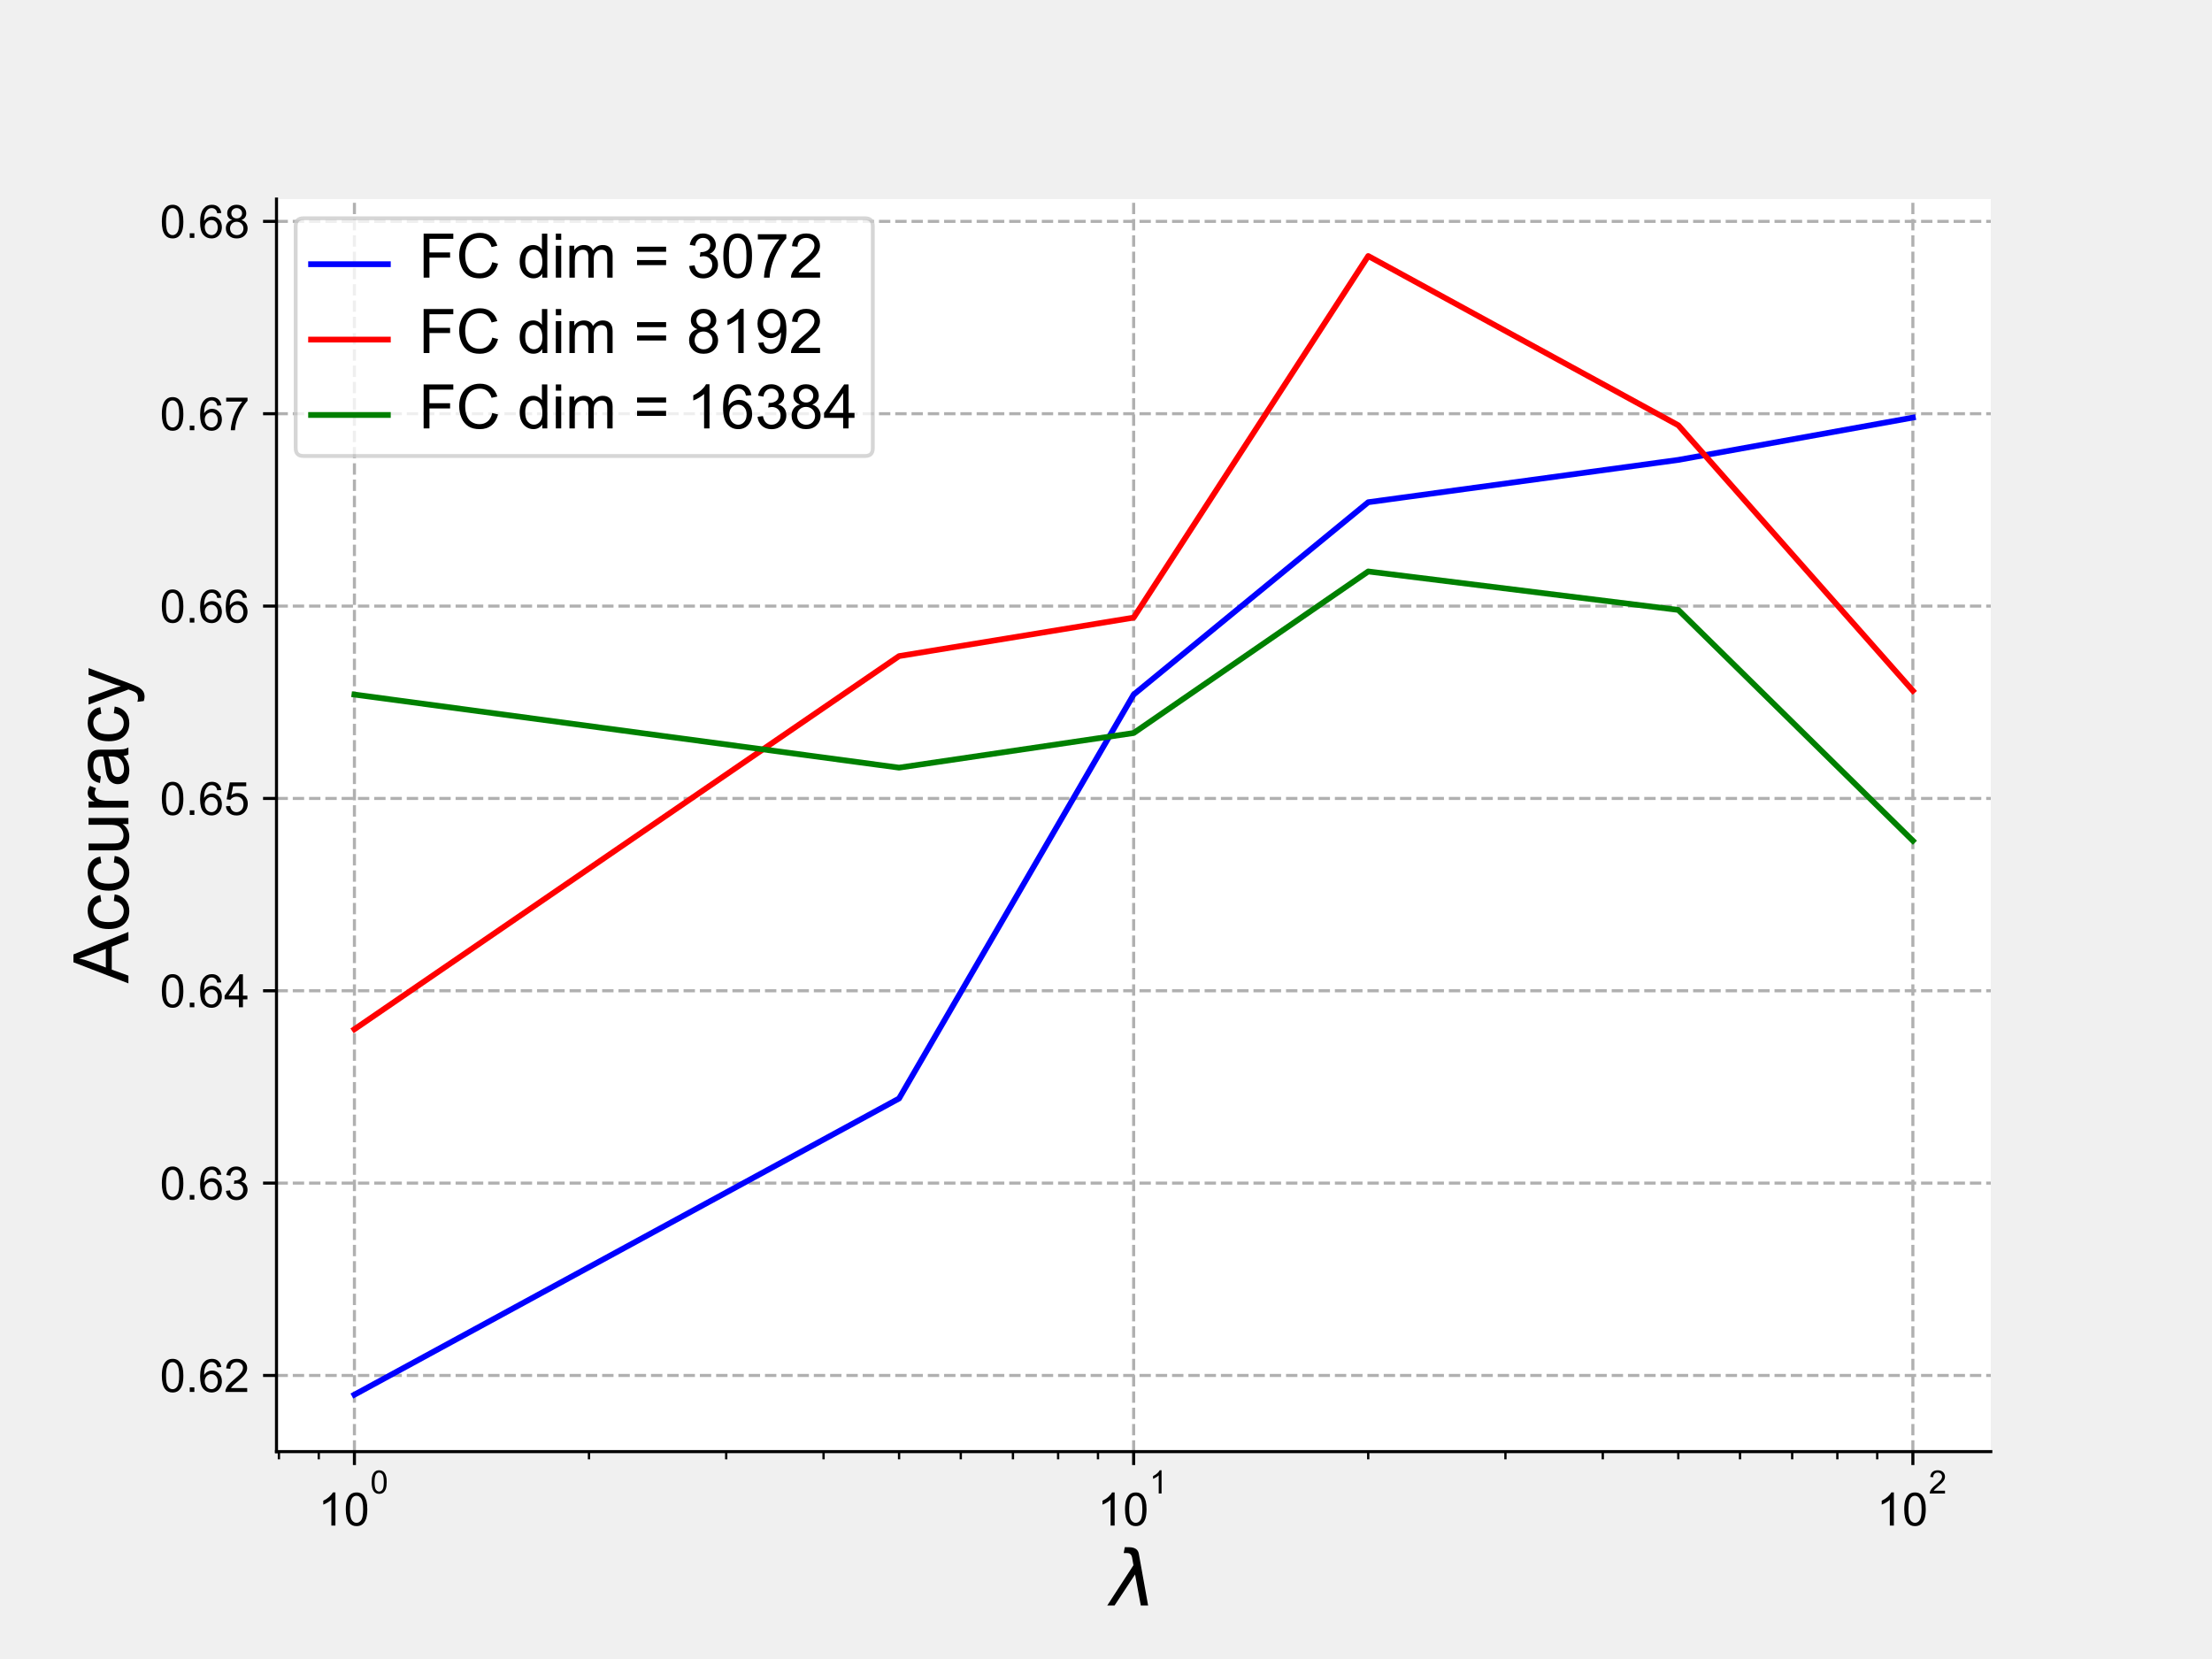
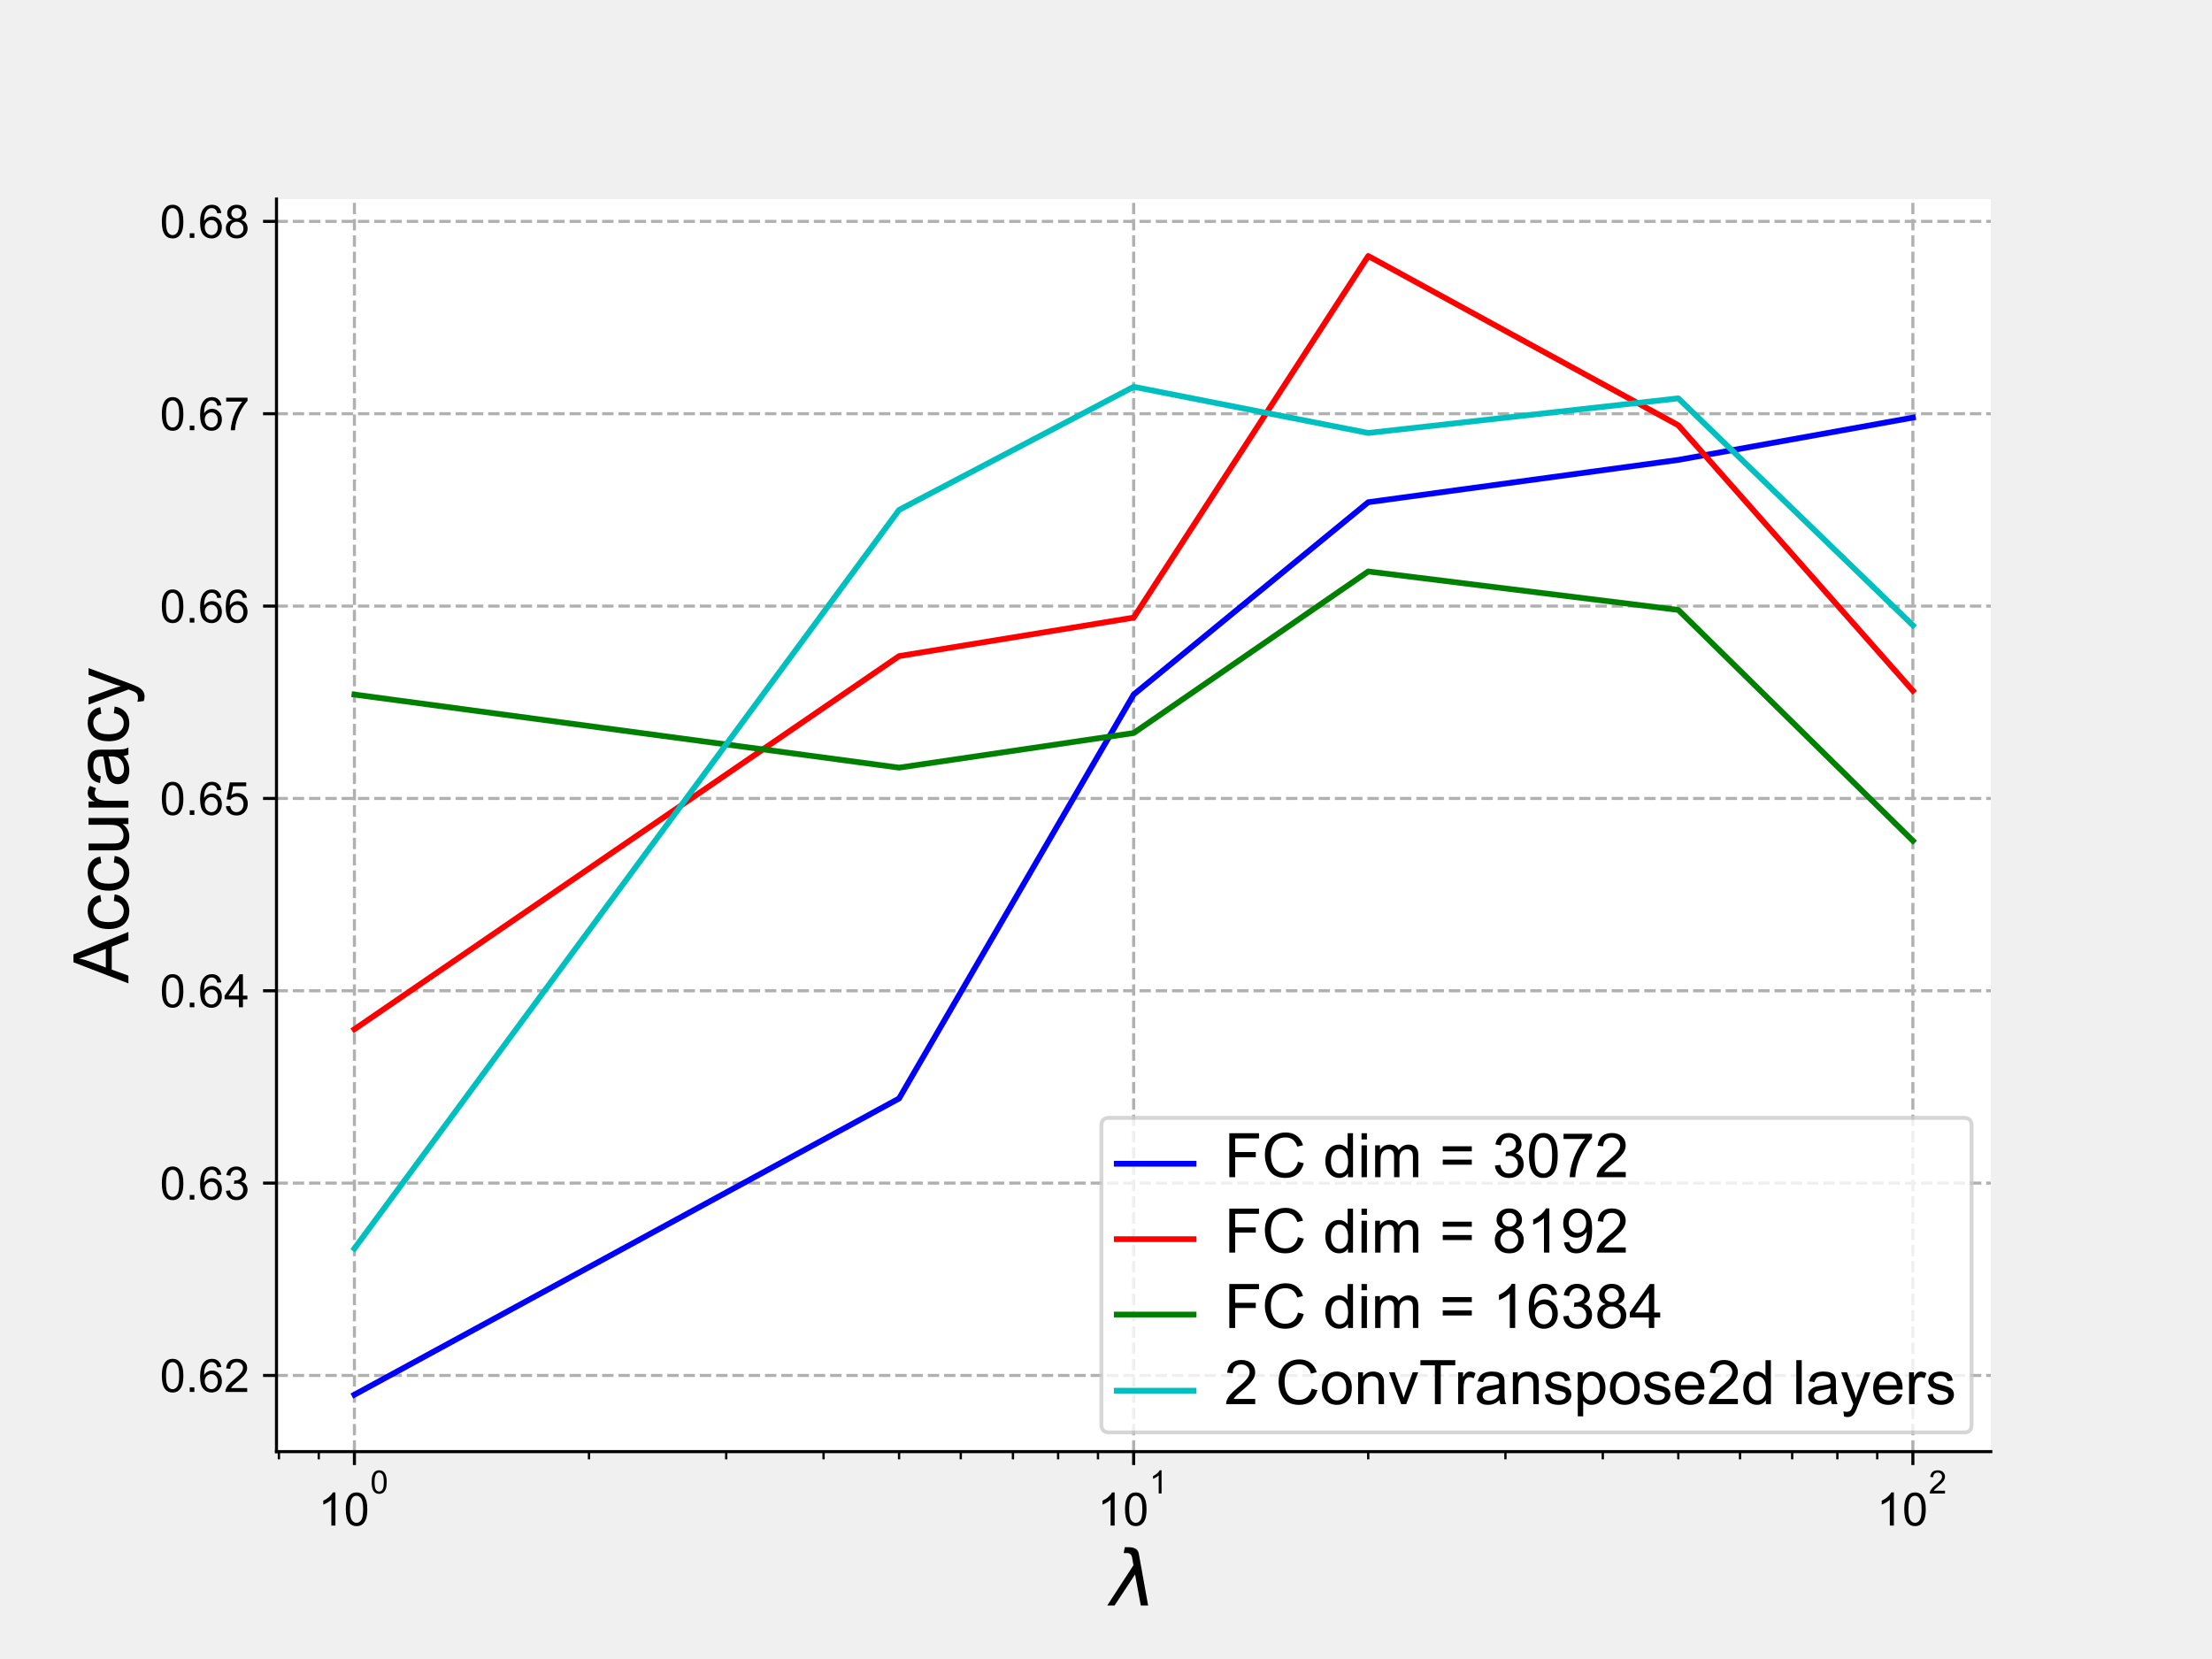
<svg xmlns="http://www.w3.org/2000/svg" xmlns:xlink="http://www.w3.org/1999/xlink" width="576pt" height="432pt" viewBox="0 0 576 432" version="1.1">
  <defs>
    <style type="text/css">*{stroke-linejoin: round; stroke-linecap: butt}</style>
  </defs>
  <g id="figure_1">
    <g id="patch_1">
      <path d="M 0 432  L 576 432  L 576 0  L 0 0  L 0 432  z " style="fill: none" />
    </g>
    <g id="axes_1">
      <g id="patch_2">
        <path d="M 72 378  L 518.4 378  L 518.4 51.84  L 72 51.84  z " style="fill: #ffffff" />
      </g>
      <g id="matplotlib.axis_1">
        <g id="xtick_1">
          <g id="line2d_1">
-             <path d="M 92.291 378  L 92.291 51.84  " clip-path="url(#p9670c157f2)" style="fill: none; stroke-dasharray: 2.96,1.28; stroke-dashoffset: 0; stroke: #b0b0b0; stroke-width: 0.8" />
+             <path d="M 92.291 378  L 92.291 51.84  " clip-path="url(#pf564776975)" style="fill: none; stroke-dasharray: 2.96,1.28; stroke-dashoffset: 0; stroke: #b0b0b0; stroke-width: 0.8" />
          </g>
          <g id="line2d_2">
            <defs>
-               <path id="mae3c8a1437" d="M 0 0  L 0 3.5  " style="stroke: #000000; stroke-width: 0.8" />
-             </defs>
-             <g>
-               <use xlink:href="#mae3c8a1437" x="92.291" y="378" style="stroke: #000000; stroke-width: 0.8" />
+               <path id="m279c46a1d7" d="M 0 0  L 0 3.5  " style="stroke: #000000; stroke-width: 0.8" />
+             </defs>
+             <g>
+               <use xlink:href="#m279c46a1d7" x="92.291" y="378" style="stroke: #000000; stroke-width: 0.8" />
            </g>
          </g>
          <g id="text_1">
            <g transform="translate(82.87091 397.375)scale(0.12 -0.12)">
              <defs>
                <path id="ArialMT-31" d="M 2384 0  L 1822 0  L 1822 3584  Q 1619 3391 1289 3197  Q 959 3003 697 2906  L 697 3450  Q 1169 3672 1522 3987  Q 1875 4303 2022 4600  L 2384 4600  L 2384 0  z " transform="scale(0.015625)" />
                <path id="ArialMT-30" d="M 266 2259  Q 266 3072 433 3567  Q 600 4063 929 4331  Q 1259 4600 1759 4600  Q 2128 4600 2406 4451  Q 2684 4303 2865 4023  Q 3047 3744 3150 3342  Q 3253 2941 3253 2259  Q 3253 1453 3087 958  Q 2922 463 2592 192  Q 2263 -78 1759 -78  Q 1097 -78 719 397  Q 266 969 266 2259  z M 844 2259  Q 844 1131 1108 757  Q 1372 384 1759 384  Q 2147 384 2411 759  Q 2675 1134 2675 2259  Q 2675 3391 2411 3762  Q 2147 4134 1753 4134  Q 1366 4134 1134 3806  Q 844 3388 844 2259  z " transform="scale(0.015625)" />
              </defs>
              <use xlink:href="#ArialMT-31" transform="translate(0 0.99375)" />
              <use xlink:href="#ArialMT-30" transform="translate(55.61523 0.99375)" />
              <use xlink:href="#ArialMT-30" transform="translate(112.9728 70.6875)scale(0.7)" />
            </g>
          </g>
        </g>
        <g id="xtick_2">
          <g id="line2d_3">
-             <path d="M 295.2 378  L 295.2 51.84  " clip-path="url(#p9670c157f2)" style="fill: none; stroke-dasharray: 2.96,1.28; stroke-dashoffset: 0; stroke: #b0b0b0; stroke-width: 0.8" />
+             <path d="M 295.2 378  L 295.2 51.84  " clip-path="url(#pf564776975)" style="fill: none; stroke-dasharray: 2.96,1.28; stroke-dashoffset: 0; stroke: #b0b0b0; stroke-width: 0.8" />
          </g>
          <g id="line2d_4">
            <g>
-               <use xlink:href="#mae3c8a1437" x="295.2" y="378" style="stroke: #000000; stroke-width: 0.8" />
+               <use xlink:href="#m279c46a1d7" x="295.2" y="378" style="stroke: #000000; stroke-width: 0.8" />
            </g>
          </g>
          <g id="text_2">
            <g transform="translate(285.78 397.375)scale(0.12 -0.12)">
              <use xlink:href="#ArialMT-31" transform="translate(0 0.99375)" />
              <use xlink:href="#ArialMT-30" transform="translate(55.61523 0.99375)" />
              <use xlink:href="#ArialMT-31" transform="translate(112.9728 70.6875)scale(0.7)" />
            </g>
          </g>
        </g>
        <g id="xtick_3">
          <g id="line2d_5">
-             <path d="M 498.109 378  L 498.109 51.84  " clip-path="url(#p9670c157f2)" style="fill: none; stroke-dasharray: 2.96,1.28; stroke-dashoffset: 0; stroke: #b0b0b0; stroke-width: 0.8" />
+             <path d="M 498.109 378  L 498.109 51.84  " clip-path="url(#pf564776975)" style="fill: none; stroke-dasharray: 2.96,1.28; stroke-dashoffset: 0; stroke: #b0b0b0; stroke-width: 0.8" />
          </g>
          <g id="line2d_6">
            <g>
-               <use xlink:href="#mae3c8a1437" x="498.109" y="378" style="stroke: #000000; stroke-width: 0.8" />
+               <use xlink:href="#m279c46a1d7" x="498.109" y="378" style="stroke: #000000; stroke-width: 0.8" />
            </g>
          </g>
          <g id="text_3">
            <g transform="translate(488.6891 397.375)scale(0.12 -0.12)">
              <defs>
                <path id="ArialMT-32" d="M 3222 541  L 3222 0  L 194 0  Q 188 203 259 391  Q 375 700 629 1000  Q 884 1300 1366 1694  Q 2113 2306 2375 2664  Q 2638 3022 2638 3341  Q 2638 3675 2398 3904  Q 2159 4134 1775 4134  Q 1369 4134 1125 3890  Q 881 3647 878 3216  L 300 3275  Q 359 3922 746 4261  Q 1134 4600 1788 4600  Q 2447 4600 2831 4234  Q 3216 3869 3216 3328  Q 3216 3053 3103 2787  Q 2991 2522 2730 2228  Q 2469 1934 1863 1422  Q 1356 997 1212 845  Q 1069 694 975 541  L 3222 541  z " transform="scale(0.015625)" />
              </defs>
              <use xlink:href="#ArialMT-31" transform="translate(0 0.99375)" />
              <use xlink:href="#ArialMT-30" transform="translate(55.61523 0.99375)" />
              <use xlink:href="#ArialMT-32" transform="translate(112.9728 70.6875)scale(0.7)" />
            </g>
          </g>
        </g>
        <g id="xtick_4">
          <g id="line2d_7">
            <defs>
-               <path id="m337e91e3b4" d="M 0 0  L 0 2  " style="stroke: #000000; stroke-width: 0.6" />
-             </defs>
-             <g>
-               <use xlink:href="#m337e91e3b4" x="72.627" y="378" style="stroke: #000000; stroke-width: 0.6" />
+               <path id="m501e6fbae9" d="M 0 0  L 0 2  " style="stroke: #000000; stroke-width: 0.6" />
+             </defs>
+             <g>
+               <use xlink:href="#m501e6fbae9" x="72.627" y="378" style="stroke: #000000; stroke-width: 0.6" />
            </g>
          </g>
        </g>
        <g id="xtick_5">
          <g id="line2d_8">
            <g>
-               <use xlink:href="#m337e91e3b4" x="83.006" y="378" style="stroke: #000000; stroke-width: 0.6" />
+               <use xlink:href="#m501e6fbae9" x="83.006" y="378" style="stroke: #000000; stroke-width: 0.6" />
            </g>
          </g>
        </g>
        <g id="xtick_6">
          <g id="line2d_9">
            <g>
-               <use xlink:href="#m337e91e3b4" x="153.373" y="378" style="stroke: #000000; stroke-width: 0.6" />
+               <use xlink:href="#m501e6fbae9" x="153.373" y="378" style="stroke: #000000; stroke-width: 0.6" />
            </g>
          </g>
        </g>
        <g id="xtick_7">
          <g id="line2d_10">
            <g>
-               <use xlink:href="#m337e91e3b4" x="189.103" y="378" style="stroke: #000000; stroke-width: 0.6" />
+               <use xlink:href="#m501e6fbae9" x="189.103" y="378" style="stroke: #000000; stroke-width: 0.6" />
            </g>
          </g>
        </g>
        <g id="xtick_8">
          <g id="line2d_11">
            <g>
-               <use xlink:href="#m337e91e3b4" x="214.454" y="378" style="stroke: #000000; stroke-width: 0.6" />
+               <use xlink:href="#m501e6fbae9" x="214.454" y="378" style="stroke: #000000; stroke-width: 0.6" />
            </g>
          </g>
        </g>
        <g id="xtick_9">
          <g id="line2d_12">
            <g>
-               <use xlink:href="#m337e91e3b4" x="234.118" y="378" style="stroke: #000000; stroke-width: 0.6" />
+               <use xlink:href="#m501e6fbae9" x="234.118" y="378" style="stroke: #000000; stroke-width: 0.6" />
            </g>
          </g>
        </g>
        <g id="xtick_10">
          <g id="line2d_13">
            <g>
-               <use xlink:href="#m337e91e3b4" x="250.185" y="378" style="stroke: #000000; stroke-width: 0.6" />
+               <use xlink:href="#m501e6fbae9" x="250.185" y="378" style="stroke: #000000; stroke-width: 0.6" />
            </g>
          </g>
        </g>
        <g id="xtick_11">
          <g id="line2d_14">
            <g>
-               <use xlink:href="#m337e91e3b4" x="263.769" y="378" style="stroke: #000000; stroke-width: 0.6" />
+               <use xlink:href="#m501e6fbae9" x="263.769" y="378" style="stroke: #000000; stroke-width: 0.6" />
            </g>
          </g>
        </g>
        <g id="xtick_12">
          <g id="line2d_15">
            <g>
-               <use xlink:href="#m337e91e3b4" x="275.536" y="378" style="stroke: #000000; stroke-width: 0.6" />
+               <use xlink:href="#m501e6fbae9" x="275.536" y="378" style="stroke: #000000; stroke-width: 0.6" />
            </g>
          </g>
        </g>
        <g id="xtick_13">
          <g id="line2d_16">
            <g>
-               <use xlink:href="#m337e91e3b4" x="285.915" y="378" style="stroke: #000000; stroke-width: 0.6" />
+               <use xlink:href="#m501e6fbae9" x="285.915" y="378" style="stroke: #000000; stroke-width: 0.6" />
            </g>
          </g>
        </g>
        <g id="xtick_14">
          <g id="line2d_17">
            <g>
-               <use xlink:href="#m337e91e3b4" x="356.282" y="378" style="stroke: #000000; stroke-width: 0.6" />
+               <use xlink:href="#m501e6fbae9" x="356.282" y="378" style="stroke: #000000; stroke-width: 0.6" />
            </g>
          </g>
        </g>
        <g id="xtick_15">
          <g id="line2d_18">
            <g>
-               <use xlink:href="#m337e91e3b4" x="392.012" y="378" style="stroke: #000000; stroke-width: 0.6" />
+               <use xlink:href="#m501e6fbae9" x="392.012" y="378" style="stroke: #000000; stroke-width: 0.6" />
            </g>
          </g>
        </g>
        <g id="xtick_16">
          <g id="line2d_19">
            <g>
-               <use xlink:href="#m337e91e3b4" x="417.363" y="378" style="stroke: #000000; stroke-width: 0.6" />
+               <use xlink:href="#m501e6fbae9" x="417.363" y="378" style="stroke: #000000; stroke-width: 0.6" />
            </g>
          </g>
        </g>
        <g id="xtick_17">
          <g id="line2d_20">
            <g>
-               <use xlink:href="#m337e91e3b4" x="437.027" y="378" style="stroke: #000000; stroke-width: 0.6" />
+               <use xlink:href="#m501e6fbae9" x="437.027" y="378" style="stroke: #000000; stroke-width: 0.6" />
            </g>
          </g>
        </g>
        <g id="xtick_18">
          <g id="line2d_21">
            <g>
-               <use xlink:href="#m337e91e3b4" x="453.094" y="378" style="stroke: #000000; stroke-width: 0.6" />
+               <use xlink:href="#m501e6fbae9" x="453.094" y="378" style="stroke: #000000; stroke-width: 0.6" />
            </g>
          </g>
        </g>
        <g id="xtick_19">
          <g id="line2d_22">
            <g>
-               <use xlink:href="#m337e91e3b4" x="466.678" y="378" style="stroke: #000000; stroke-width: 0.6" />
+               <use xlink:href="#m501e6fbae9" x="466.678" y="378" style="stroke: #000000; stroke-width: 0.6" />
            </g>
          </g>
        </g>
        <g id="xtick_20">
          <g id="line2d_23">
            <g>
-               <use xlink:href="#m337e91e3b4" x="478.445" y="378" style="stroke: #000000; stroke-width: 0.6" />
+               <use xlink:href="#m501e6fbae9" x="478.445" y="378" style="stroke: #000000; stroke-width: 0.6" />
            </g>
          </g>
        </g>
        <g id="xtick_21">
          <g id="line2d_24">
            <g>
-               <use xlink:href="#m337e91e3b4" x="488.824" y="378" style="stroke: #000000; stroke-width: 0.6" />
+               <use xlink:href="#m501e6fbae9" x="488.824" y="378" style="stroke: #000000; stroke-width: 0.6" />
            </g>
          </g>
        </g>
        <g id="text_4">
          <g transform="translate(289.2 418.0756)scale(0.2 -0.2)">
            <defs>
              <path id="DejaVuSans-Oblique-3bb" d="M 2350 4316  L 3125 0  L 2516 0  L 2038 2588  L 328 0  L -281 0  L 1903 3356  L 1794 3975  Q 1725 4369 1391 4369  L 1091 4369  L 1184 4863  L 1550 4856  Q 2253 4847 2350 4316  z " transform="scale(0.015625)" />
            </defs>
            <use xlink:href="#DejaVuSans-Oblique-3bb" transform="translate(0 0.015625)" />
          </g>
        </g>
      </g>
      <g id="matplotlib.axis_2">
        <g id="ytick_1">
          <g id="line2d_25">
-             <path d="M 72 358.166  L 518.4 358.166  " clip-path="url(#p9670c157f2)" style="fill: none; stroke-dasharray: 2.96,1.28; stroke-dashoffset: 0; stroke: #b0b0b0; stroke-width: 0.8" />
+             <path d="M 72 358.166  L 518.4 358.166  " clip-path="url(#pf564776975)" style="fill: none; stroke-dasharray: 2.96,1.28; stroke-dashoffset: 0; stroke: #b0b0b0; stroke-width: 0.8" />
          </g>
          <g id="line2d_26">
            <defs>
-               <path id="m055c96a9f5" d="M 0 0  L -3.5 0  " style="stroke: #000000; stroke-width: 0.8" />
-             </defs>
-             <g>
-               <use xlink:href="#m055c96a9f5" x="72" y="358.166" style="stroke: #000000; stroke-width: 0.8" />
+               <path id="m6ddaabe0ea" d="M 0 0  L -3.5 0  " style="stroke: #000000; stroke-width: 0.8" />
+             </defs>
+             <g>
+               <use xlink:href="#m6ddaabe0ea" x="72" y="358.166" style="stroke: #000000; stroke-width: 0.8" />
            </g>
          </g>
          <g id="text_5">
            <g transform="translate(41.64688 362.4606)scale(0.12 -0.12)">
              <defs>
                <path id="ArialMT-2e" d="M 581 0  L 581 641  L 1222 641  L 1222 0  L 581 0  z " transform="scale(0.015625)" />
                <path id="ArialMT-36" d="M 3184 3459  L 2625 3416  Q 2550 3747 2413 3897  Q 2184 4138 1850 4138  Q 1581 4138 1378 3988  Q 1113 3794 959 3422  Q 806 3050 800 2363  Q 1003 2672 1297 2822  Q 1591 2972 1913 2972  Q 2475 2972 2870 2558  Q 3266 2144 3266 1488  Q 3266 1056 3080 686  Q 2894 316 2569 119  Q 2244 -78 1831 -78  Q 1128 -78 684 439  Q 241 956 241 2144  Q 241 3472 731 4075  Q 1159 4600 1884 4600  Q 2425 4600 2770 4297  Q 3116 3994 3184 3459  z M 888 1484  Q 888 1194 1011 928  Q 1134 663 1356 523  Q 1578 384 1822 384  Q 2178 384 2434 671  Q 2691 959 2691 1453  Q 2691 1928 2437 2201  Q 2184 2475 1800 2475  Q 1419 2475 1153 2201  Q 888 1928 888 1484  z " transform="scale(0.015625)" />
              </defs>
              <use xlink:href="#ArialMT-30" />
              <use xlink:href="#ArialMT-2e" x="55.615" />
              <use xlink:href="#ArialMT-36" x="83.398" />
              <use xlink:href="#ArialMT-32" x="139.014" />
            </g>
          </g>
        </g>
        <g id="ytick_2">
          <g id="line2d_27">
-             <path d="M 72 308.08  L 518.4 308.08  " clip-path="url(#p9670c157f2)" style="fill: none; stroke-dasharray: 2.96,1.28; stroke-dashoffset: 0; stroke: #b0b0b0; stroke-width: 0.8" />
+             <path d="M 72 308.08  L 518.4 308.08  " clip-path="url(#pf564776975)" style="fill: none; stroke-dasharray: 2.96,1.28; stroke-dashoffset: 0; stroke: #b0b0b0; stroke-width: 0.8" />
          </g>
          <g id="line2d_28">
            <g>
-               <use xlink:href="#m055c96a9f5" x="72" y="308.08" style="stroke: #000000; stroke-width: 0.8" />
+               <use xlink:href="#m6ddaabe0ea" x="72" y="308.08" style="stroke: #000000; stroke-width: 0.8" />
            </g>
          </g>
          <g id="text_6">
            <g transform="translate(41.64688 312.3746)scale(0.12 -0.12)">
              <defs>
                <path id="ArialMT-33" d="M 269 1209  L 831 1284  Q 928 806 1161 595  Q 1394 384 1728 384  Q 2125 384 2398 659  Q 2672 934 2672 1341  Q 2672 1728 2419 1979  Q 2166 2231 1775 2231  Q 1616 2231 1378 2169  L 1441 2663  Q 1497 2656 1531 2656  Q 1891 2656 2178 2843  Q 2466 3031 2466 3422  Q 2466 3731 2256 3934  Q 2047 4138 1716 4138  Q 1388 4138 1169 3931  Q 950 3725 888 3313  L 325 3413  Q 428 3978 793 4289  Q 1159 4600 1703 4600  Q 2078 4600 2393 4439  Q 2709 4278 2876 4000  Q 3044 3722 3044 3409  Q 3044 3113 2884 2869  Q 2725 2625 2413 2481  Q 2819 2388 3044 2092  Q 3269 1797 3269 1353  Q 3269 753 2831 336  Q 2394 -81 1725 -81  Q 1122 -81 723 278  Q 325 638 269 1209  z " transform="scale(0.015625)" />
              </defs>
              <use xlink:href="#ArialMT-30" />
              <use xlink:href="#ArialMT-2e" x="55.615" />
              <use xlink:href="#ArialMT-36" x="83.398" />
              <use xlink:href="#ArialMT-33" x="139.014" />
            </g>
          </g>
        </g>
        <g id="ytick_3">
          <g id="line2d_29">
-             <path d="M 72 257.994  L 518.4 257.994  " clip-path="url(#p9670c157f2)" style="fill: none; stroke-dasharray: 2.96,1.28; stroke-dashoffset: 0; stroke: #b0b0b0; stroke-width: 0.8" />
+             <path d="M 72 257.994  L 518.4 257.994  " clip-path="url(#pf564776975)" style="fill: none; stroke-dasharray: 2.96,1.28; stroke-dashoffset: 0; stroke: #b0b0b0; stroke-width: 0.8" />
          </g>
          <g id="line2d_30">
            <g>
-               <use xlink:href="#m055c96a9f5" x="72" y="257.994" style="stroke: #000000; stroke-width: 0.8" />
+               <use xlink:href="#m6ddaabe0ea" x="72" y="257.994" style="stroke: #000000; stroke-width: 0.8" />
            </g>
          </g>
          <g id="text_7">
            <g transform="translate(41.64688 262.2886)scale(0.12 -0.12)">
              <defs>
                <path id="ArialMT-34" d="M 2069 0  L 2069 1097  L 81 1097  L 81 1613  L 2172 4581  L 2631 4581  L 2631 1613  L 3250 1613  L 3250 1097  L 2631 1097  L 2631 0  L 2069 0  z M 2069 1613  L 2069 3678  L 634 1613  L 2069 1613  z " transform="scale(0.015625)" />
              </defs>
              <use xlink:href="#ArialMT-30" />
              <use xlink:href="#ArialMT-2e" x="55.615" />
              <use xlink:href="#ArialMT-36" x="83.398" />
              <use xlink:href="#ArialMT-34" x="139.014" />
            </g>
          </g>
        </g>
        <g id="ytick_4">
          <g id="line2d_31">
-             <path d="M 72 207.908  L 518.4 207.908  " clip-path="url(#p9670c157f2)" style="fill: none; stroke-dasharray: 2.96,1.28; stroke-dashoffset: 0; stroke: #b0b0b0; stroke-width: 0.8" />
+             <path d="M 72 207.908  L 518.4 207.908  " clip-path="url(#pf564776975)" style="fill: none; stroke-dasharray: 2.96,1.28; stroke-dashoffset: 0; stroke: #b0b0b0; stroke-width: 0.8" />
          </g>
          <g id="line2d_32">
            <g>
-               <use xlink:href="#m055c96a9f5" x="72" y="207.908" style="stroke: #000000; stroke-width: 0.8" />
+               <use xlink:href="#m6ddaabe0ea" x="72" y="207.908" style="stroke: #000000; stroke-width: 0.8" />
            </g>
          </g>
          <g id="text_8">
            <g transform="translate(41.64688 212.2026)scale(0.12 -0.12)">
              <defs>
                <path id="ArialMT-35" d="M 266 1200  L 856 1250  Q 922 819 1161 601  Q 1400 384 1738 384  Q 2144 384 2425 690  Q 2706 997 2706 1503  Q 2706 1984 2436 2262  Q 2166 2541 1728 2541  Q 1456 2541 1237 2417  Q 1019 2294 894 2097  L 366 2166  L 809 4519  L 3088 4519  L 3088 3981  L 1259 3981  L 1013 2750  Q 1425 3038 1878 3038  Q 2478 3038 2890 2622  Q 3303 2206 3303 1553  Q 3303 931 2941 478  Q 2500 -78 1738 -78  Q 1113 -78 717 272  Q 322 622 266 1200  z " transform="scale(0.015625)" />
              </defs>
              <use xlink:href="#ArialMT-30" />
              <use xlink:href="#ArialMT-2e" x="55.615" />
              <use xlink:href="#ArialMT-36" x="83.398" />
              <use xlink:href="#ArialMT-35" x="139.014" />
            </g>
          </g>
        </g>
        <g id="ytick_5">
          <g id="line2d_33">
-             <path d="M 72 157.822  L 518.4 157.822  " clip-path="url(#p9670c157f2)" style="fill: none; stroke-dasharray: 2.96,1.28; stroke-dashoffset: 0; stroke: #b0b0b0; stroke-width: 0.8" />
+             <path d="M 72 157.822  L 518.4 157.822  " clip-path="url(#pf564776975)" style="fill: none; stroke-dasharray: 2.96,1.28; stroke-dashoffset: 0; stroke: #b0b0b0; stroke-width: 0.8" />
          </g>
          <g id="line2d_34">
            <g>
-               <use xlink:href="#m055c96a9f5" x="72" y="157.822" style="stroke: #000000; stroke-width: 0.8" />
+               <use xlink:href="#m6ddaabe0ea" x="72" y="157.822" style="stroke: #000000; stroke-width: 0.8" />
            </g>
          </g>
          <g id="text_9">
            <g transform="translate(41.64688 162.1167)scale(0.12 -0.12)">
              <use xlink:href="#ArialMT-30" />
              <use xlink:href="#ArialMT-2e" x="55.615" />
              <use xlink:href="#ArialMT-36" x="83.398" />
              <use xlink:href="#ArialMT-36" x="139.014" />
            </g>
          </g>
        </g>
        <g id="ytick_6">
          <g id="line2d_35">
-             <path d="M 72 107.736  L 518.4 107.736  " clip-path="url(#p9670c157f2)" style="fill: none; stroke-dasharray: 2.96,1.28; stroke-dashoffset: 0; stroke: #b0b0b0; stroke-width: 0.8" />
+             <path d="M 72 107.736  L 518.4 107.736  " clip-path="url(#pf564776975)" style="fill: none; stroke-dasharray: 2.96,1.28; stroke-dashoffset: 0; stroke: #b0b0b0; stroke-width: 0.8" />
          </g>
          <g id="line2d_36">
            <g>
-               <use xlink:href="#m055c96a9f5" x="72" y="107.736" style="stroke: #000000; stroke-width: 0.8" />
+               <use xlink:href="#m6ddaabe0ea" x="72" y="107.736" style="stroke: #000000; stroke-width: 0.8" />
            </g>
          </g>
          <g id="text_10">
            <g transform="translate(41.64688 112.0307)scale(0.12 -0.12)">
              <defs>
                <path id="ArialMT-37" d="M 303 3981  L 303 4522  L 3269 4522  L 3269 4084  Q 2831 3619 2401 2847  Q 1972 2075 1738 1259  Q 1569 684 1522 0  L 944 0  Q 953 541 1156 1306  Q 1359 2072 1739 2783  Q 2119 3494 2547 3981  L 303 3981  z " transform="scale(0.015625)" />
              </defs>
              <use xlink:href="#ArialMT-30" />
              <use xlink:href="#ArialMT-2e" x="55.615" />
              <use xlink:href="#ArialMT-36" x="83.398" />
              <use xlink:href="#ArialMT-37" x="139.014" />
            </g>
          </g>
        </g>
        <g id="ytick_7">
          <g id="line2d_37">
-             <path d="M 72 57.65  L 518.4 57.65  " clip-path="url(#p9670c157f2)" style="fill: none; stroke-dasharray: 2.96,1.28; stroke-dashoffset: 0; stroke: #b0b0b0; stroke-width: 0.8" />
+             <path d="M 72 57.65  L 518.4 57.65  " clip-path="url(#pf564776975)" style="fill: none; stroke-dasharray: 2.96,1.28; stroke-dashoffset: 0; stroke: #b0b0b0; stroke-width: 0.8" />
          </g>
          <g id="line2d_38">
            <g>
-               <use xlink:href="#m055c96a9f5" x="72" y="57.65" style="stroke: #000000; stroke-width: 0.8" />
+               <use xlink:href="#m6ddaabe0ea" x="72" y="57.65" style="stroke: #000000; stroke-width: 0.8" />
            </g>
          </g>
          <g id="text_11">
            <g transform="translate(41.64688 61.94466)scale(0.12 -0.12)">
              <defs>
                <path id="ArialMT-38" d="M 1131 2484  Q 781 2613 612 2850  Q 444 3088 444 3419  Q 444 3919 803 4259  Q 1163 4600 1759 4600  Q 2359 4600 2725 4251  Q 3091 3903 3091 3403  Q 3091 3084 2923 2848  Q 2756 2613 2416 2484  Q 2838 2347 3058 2040  Q 3278 1734 3278 1309  Q 3278 722 2862 322  Q 2447 -78 1769 -78  Q 1091 -78 675 323  Q 259 725 259 1325  Q 259 1772 486 2073  Q 713 2375 1131 2484  z M 1019 3438  Q 1019 3113 1228 2906  Q 1438 2700 1772 2700  Q 2097 2700 2305 2904  Q 2513 3109 2513 3406  Q 2513 3716 2298 3927  Q 2084 4138 1766 4138  Q 1444 4138 1231 3931  Q 1019 3725 1019 3438  z M 838 1322  Q 838 1081 952 856  Q 1066 631 1291 507  Q 1516 384 1775 384  Q 2178 384 2440 643  Q 2703 903 2703 1303  Q 2703 1709 2433 1975  Q 2163 2241 1756 2241  Q 1359 2241 1098 1978  Q 838 1716 838 1322  z " transform="scale(0.015625)" />
              </defs>
              <use xlink:href="#ArialMT-30" />
              <use xlink:href="#ArialMT-2e" x="55.615" />
              <use xlink:href="#ArialMT-36" x="83.398" />
              <use xlink:href="#ArialMT-38" x="139.014" />
            </g>
          </g>
        </g>
        <g id="text_12">
          <g transform="translate(33.4375 256.0419)rotate(-90)scale(0.2 -0.2)">
            <defs>
              <path id="ArialMT-41" d="M -9 0  L 1750 4581  L 2403 4581  L 4278 0  L 3588 0  L 3053 1388  L 1138 1388  L 634 0  L -9 0  z M 1313 1881  L 2866 1881  L 2388 3150  Q 2169 3728 2063 4100  Q 1975 3659 1816 3225  L 1313 1881  z " transform="scale(0.015625)" />
              <path id="ArialMT-63" d="M 2588 1216  L 3141 1144  Q 3050 572 2676 248  Q 2303 -75 1759 -75  Q 1078 -75 664 370  Q 250 816 250 1647  Q 250 2184 428 2587  Q 606 2991 970 3192  Q 1334 3394 1763 3394  Q 2303 3394 2647 3120  Q 2991 2847 3088 2344  L 2541 2259  Q 2463 2594 2264 2762  Q 2066 2931 1784 2931  Q 1359 2931 1093 2626  Q 828 2322 828 1663  Q 828 994 1084 691  Q 1341 388 1753 388  Q 2084 388 2306 591  Q 2528 794 2588 1216  z " transform="scale(0.015625)" />
              <path id="ArialMT-75" d="M 2597 0  L 2597 488  Q 2209 -75 1544 -75  Q 1250 -75 995 37  Q 741 150 617 320  Q 494 491 444 738  Q 409 903 409 1263  L 409 3319  L 972 3319  L 972 1478  Q 972 1038 1006 884  Q 1059 663 1231 536  Q 1403 409 1656 409  Q 1909 409 2131 539  Q 2353 669 2445 892  Q 2538 1116 2538 1541  L 2538 3319  L 3100 3319  L 3100 0  L 2597 0  z " transform="scale(0.015625)" />
              <path id="ArialMT-72" d="M 416 0  L 416 3319  L 922 3319  L 922 2816  Q 1116 3169 1280 3281  Q 1444 3394 1641 3394  Q 1925 3394 2219 3213  L 2025 2691  Q 1819 2813 1613 2813  Q 1428 2813 1281 2702  Q 1134 2591 1072 2394  Q 978 2094 978 1738  L 978 0  L 416 0  z " transform="scale(0.015625)" />
              <path id="ArialMT-61" d="M 2588 409  Q 2275 144 1986 34  Q 1697 -75 1366 -75  Q 819 -75 525 192  Q 231 459 231 875  Q 231 1119 342 1320  Q 453 1522 633 1644  Q 813 1766 1038 1828  Q 1203 1872 1538 1913  Q 2219 1994 2541 2106  Q 2544 2222 2544 2253  Q 2544 2597 2384 2738  Q 2169 2928 1744 2928  Q 1347 2928 1158 2789  Q 969 2650 878 2297  L 328 2372  Q 403 2725 575 2942  Q 747 3159 1072 3276  Q 1397 3394 1825 3394  Q 2250 3394 2515 3294  Q 2781 3194 2906 3042  Q 3031 2891 3081 2659  Q 3109 2516 3109 2141  L 3109 1391  Q 3109 606 3145 398  Q 3181 191 3288 0  L 2700 0  Q 2613 175 2588 409  z M 2541 1666  Q 2234 1541 1622 1453  Q 1275 1403 1131 1340  Q 988 1278 909 1158  Q 831 1038 831 891  Q 831 666 1001 516  Q 1172 366 1500 366  Q 1825 366 2078 508  Q 2331 650 2450 897  Q 2541 1088 2541 1459  L 2541 1666  z " transform="scale(0.015625)" />
              <path id="ArialMT-79" d="M 397 -1278  L 334 -750  Q 519 -800 656 -800  Q 844 -800 956 -737  Q 1069 -675 1141 -563  Q 1194 -478 1313 -144  Q 1328 -97 1363 -6  L 103 3319  L 709 3319  L 1400 1397  Q 1534 1031 1641 628  Q 1738 1016 1872 1384  L 2581 3319  L 3144 3319  L 1881 -56  Q 1678 -603 1566 -809  Q 1416 -1088 1222 -1217  Q 1028 -1347 759 -1347  Q 597 -1347 397 -1278  z " transform="scale(0.015625)" />
            </defs>
            <use xlink:href="#ArialMT-41" />
            <use xlink:href="#ArialMT-63" x="66.699" />
            <use xlink:href="#ArialMT-63" x="116.699" />
            <use xlink:href="#ArialMT-75" x="166.699" />
            <use xlink:href="#ArialMT-72" x="222.314" />
            <use xlink:href="#ArialMT-61" x="255.615" />
            <use xlink:href="#ArialMT-63" x="311.23" />
            <use xlink:href="#ArialMT-79" x="361.23" />
          </g>
        </g>
      </g>
      <g id="line2d_39">
-         <path d="M 92.291 363.175  L 234.118 286.042  L 295.2 180.862  L 356.282 130.776  L 437.027 119.757  L 498.109 108.738  " clip-path="url(#p9670c157f2)" style="fill: none; stroke: #0000ff; stroke-width: 1.5; stroke-linecap: square" />
+         <path d="M 92.291 363.175  L 234.118 286.042  L 295.2 180.862  L 356.282 130.776  L 437.027 119.757  L 498.109 108.738  " clip-path="url(#pf564776975)" style="fill: none; stroke: #0000ff; stroke-width: 1.5; stroke-linecap: square" />
      </g>
      <g id="line2d_40">
-         <path d="M 92.291 268.011  L 234.118 170.844  L 295.2 160.827  L 356.282 66.665  L 437.027 110.741  L 498.109 179.86  " clip-path="url(#p9670c157f2)" style="fill: none; stroke: #ff0000; stroke-width: 1.5; stroke-linecap: square" />
+         <path d="M 92.291 268.011  L 234.118 170.844  L 295.2 160.827  L 356.282 66.665  L 437.027 110.741  L 498.109 179.86  " clip-path="url(#pf564776975)" style="fill: none; stroke: #ff0000; stroke-width: 1.5; stroke-linecap: square" />
      </g>
      <g id="line2d_41">
-         <path d="M 92.291 180.862  L 234.118 199.894  L 295.2 190.879  L 356.282 148.806  L 437.027 158.824  L 498.109 218.927  " clip-path="url(#p9670c157f2)" style="fill: none; stroke: #008000; stroke-width: 1.5; stroke-linecap: square" />
+         <path d="M 92.291 180.862  L 234.118 199.894  L 295.2 190.879  L 356.282 148.806  L 437.027 158.824  L 498.109 218.927  " clip-path="url(#pf564776975)" style="fill: none; stroke: #008000; stroke-width: 1.5; stroke-linecap: square" />
+       </g>
+       <g id="line2d_42">
+         <path d="M 92.291 325.109  L 234.118 132.779  L 295.2 100.724  L 356.282 112.745  L 437.027 103.729  L 498.109 162.831  " clip-path="url(#pf564776975)" style="fill: none; stroke: #00bfbf; stroke-width: 1.5; stroke-linecap: square" />
      </g>
      <g id="patch_3">
        <path d="M 72 378  L 72 51.84  " style="fill: none; stroke: #000000; stroke-width: 0.8; stroke-linejoin: miter; stroke-linecap: square" />
      </g>
      <g id="patch_4">
        <path d="M 72 378  L 518.4 378  " style="fill: none; stroke: #000000; stroke-width: 0.8; stroke-linejoin: miter; stroke-linecap: square" />
      </g>
      <g id="legend_1">
        <g id="patch_5">
-           <path d="M 79 118.737  L 225.275 118.737  Q 227.275 118.737 227.275 116.737  L 227.275 58.84  Q 227.275 56.84 225.275 56.84  L 79 56.84  Q 77 56.84 77 58.84  L 77 116.737  Q 77 118.737 79 118.737  z " style="fill: #ffffff; opacity: 0.8; stroke: #cccccc; stroke-linejoin: miter" />
-         </g>
-         <g id="line2d_42">
-           <path d="M 81 68.793  L 91 68.793  L 101 68.793  " style="fill: none; stroke: #0000ff; stroke-width: 1.5; stroke-linecap: square" />
+           <path d="M 288.803 373  L 511.4 373  Q 513.4 373 513.4 371  L 513.4 293.087  Q 513.4 291.087 511.4 291.087  L 288.803 291.087  Q 286.803 291.087 286.803 293.087  L 286.803 371  Q 286.803 373 288.803 373  z " style="fill: #ffffff; opacity: 0.8; stroke: #cccccc; stroke-linejoin: miter" />
+         </g>
+         <g id="line2d_43">
+           <path d="M 290.803 303.04  L 300.803 303.04  L 310.803 303.04  " style="fill: none; stroke: #0000ff; stroke-width: 1.5; stroke-linecap: square" />
        </g>
        <g id="text_13">
-           <g transform="translate(109 72.2925)scale(0.16 -0.16)">
+           <g transform="translate(318.8025 306.54)scale(0.16 -0.16)">
            <defs>
              <path id="ArialMT-46" d="M 525 0  L 525 4581  L 3616 4581  L 3616 4041  L 1131 4041  L 1131 2622  L 3281 2622  L 3281 2081  L 1131 2081  L 1131 0  L 525 0  z " transform="scale(0.015625)" />
              <path id="ArialMT-43" d="M 3763 1606  L 4369 1453  Q 4178 706 3683 314  Q 3188 -78 2472 -78  Q 1731 -78 1267 223  Q 803 525 561 1097  Q 319 1669 319 2325  Q 319 3041 592 3573  Q 866 4106 1370 4382  Q 1875 4659 2481 4659  Q 3169 4659 3637 4309  Q 4106 3959 4291 3325  L 3694 3184  Q 3534 3684 3231 3912  Q 2928 4141 2469 4141  Q 1941 4141 1586 3887  Q 1231 3634 1087 3207  Q 944 2781 944 2328  Q 944 1744 1114 1308  Q 1284 872 1643 656  Q 2003 441 2422 441  Q 2931 441 3284 734  Q 3638 1028 3763 1606  z " transform="scale(0.015625)" />
              <path id="ArialMT-20" transform="scale(0.015625)" />
              <path id="ArialMT-64" d="M 2575 0  L 2575 419  Q 2259 -75 1647 -75  Q 1250 -75 917 144  Q 584 363 401 755  Q 219 1147 219 1656  Q 219 2153 384 2558  Q 550 2963 881 3178  Q 1213 3394 1622 3394  Q 1922 3394 2156 3267  Q 2391 3141 2538 2938  L 2538 4581  L 3097 4581  L 3097 0  L 2575 0  z M 797 1656  Q 797 1019 1065 703  Q 1334 388 1700 388  Q 2069 388 2326 689  Q 2584 991 2584 1609  Q 2584 2291 2321 2609  Q 2059 2928 1675 2928  Q 1300 2928 1048 2622  Q 797 2316 797 1656  z " transform="scale(0.015625)" />
              <path id="ArialMT-69" d="M 425 3934  L 425 4581  L 988 4581  L 988 3934  L 425 3934  z M 425 0  L 425 3319  L 988 3319  L 988 0  L 425 0  z " transform="scale(0.015625)" />
              <path id="ArialMT-6d" d="M 422 0  L 422 3319  L 925 3319  L 925 2853  Q 1081 3097 1340 3245  Q 1600 3394 1931 3394  Q 2300 3394 2536 3241  Q 2772 3088 2869 2813  Q 3263 3394 3894 3394  Q 4388 3394 4653 3120  Q 4919 2847 4919 2278  L 4919 0  L 4359 0  L 4359 2091  Q 4359 2428 4304 2576  Q 4250 2725 4106 2815  Q 3963 2906 3769 2906  Q 3419 2906 3187 2673  Q 2956 2441 2956 1928  L 2956 0  L 2394 0  L 2394 2156  Q 2394 2531 2256 2718  Q 2119 2906 1806 2906  Q 1569 2906 1367 2781  Q 1166 2656 1075 2415  Q 984 2175 984 1722  L 984 0  L 422 0  z " transform="scale(0.015625)" />
              <path id="ArialMT-3d" d="M 3381 2694  L 356 2694  L 356 3219  L 3381 3219  L 3381 2694  z M 3381 1303  L 356 1303  L 356 1828  L 3381 1828  L 3381 1303  z " transform="scale(0.015625)" />
            </defs>
            <use xlink:href="#ArialMT-46" />
            <use xlink:href="#ArialMT-43" x="61.084" />
            <use xlink:href="#ArialMT-20" x="133.301" />
            <use xlink:href="#ArialMT-64" x="161.084" />
            <use xlink:href="#ArialMT-69" x="216.699" />
            <use xlink:href="#ArialMT-6d" x="238.916" />
            <use xlink:href="#ArialMT-20" x="322.217" />
            <use xlink:href="#ArialMT-3d" x="350" />
            <use xlink:href="#ArialMT-20" x="408.398" />
            <use xlink:href="#ArialMT-33" x="436.182" />
            <use xlink:href="#ArialMT-30" x="491.797" />
            <use xlink:href="#ArialMT-37" x="547.412" />
            <use xlink:href="#ArialMT-32" x="603.027" />
          </g>
        </g>
-         <g id="line2d_43">
-           <path d="M 81 88.425  L 91 88.425  L 101 88.425  " style="fill: none; stroke: #ff0000; stroke-width: 1.5; stroke-linecap: square" />
+         <g id="line2d_44">
+           <path d="M 290.803 322.673  L 300.803 322.673  L 310.803 322.673  " style="fill: none; stroke: #ff0000; stroke-width: 1.5; stroke-linecap: square" />
        </g>
        <g id="text_14">
-           <g transform="translate(109 91.925)scale(0.16 -0.16)">
+           <g transform="translate(318.8025 326.1725)scale(0.16 -0.16)">
            <defs>
              <path id="ArialMT-39" d="M 350 1059  L 891 1109  Q 959 728 1153 556  Q 1347 384 1650 384  Q 1909 384 2104 503  Q 2300 622 2425 820  Q 2550 1019 2634 1356  Q 2719 1694 2719 2044  Q 2719 2081 2716 2156  Q 2547 1888 2255 1720  Q 1963 1553 1622 1553  Q 1053 1553 659 1965  Q 266 2378 266 3053  Q 266 3750 677 4175  Q 1088 4600 1706 4600  Q 2153 4600 2523 4359  Q 2894 4119 3086 3673  Q 3278 3228 3278 2384  Q 3278 1506 3087 986  Q 2897 466 2520 194  Q 2144 -78 1638 -78  Q 1100 -78 759 220  Q 419 519 350 1059  z M 2653 3081  Q 2653 3566 2395 3850  Q 2138 4134 1775 4134  Q 1400 4134 1122 3828  Q 844 3522 844 3034  Q 844 2597 1108 2323  Q 1372 2050 1759 2050  Q 2150 2050 2401 2323  Q 2653 2597 2653 3081  z " transform="scale(0.015625)" />
            </defs>
            <use xlink:href="#ArialMT-46" />
            <use xlink:href="#ArialMT-43" x="61.084" />
            <use xlink:href="#ArialMT-20" x="133.301" />
            <use xlink:href="#ArialMT-64" x="161.084" />
            <use xlink:href="#ArialMT-69" x="216.699" />
            <use xlink:href="#ArialMT-6d" x="238.916" />
            <use xlink:href="#ArialMT-20" x="322.217" />
            <use xlink:href="#ArialMT-3d" x="350" />
            <use xlink:href="#ArialMT-20" x="408.398" />
            <use xlink:href="#ArialMT-38" x="436.182" />
            <use xlink:href="#ArialMT-31" x="491.797" />
            <use xlink:href="#ArialMT-39" x="547.412" />
            <use xlink:href="#ArialMT-32" x="603.027" />
          </g>
        </g>
-         <g id="line2d_44">
-           <path d="M 81 108.058  L 91 108.058  L 101 108.058  " style="fill: none; stroke: #008000; stroke-width: 1.5; stroke-linecap: square" />
+         <g id="line2d_45">
+           <path d="M 290.803 342.305  L 300.803 342.305  L 310.803 342.305  " style="fill: none; stroke: #008000; stroke-width: 1.5; stroke-linecap: square" />
        </g>
        <g id="text_15">
-           <g transform="translate(109 111.5575)scale(0.16 -0.16)">
+           <g transform="translate(318.8025 345.805)scale(0.16 -0.16)">
            <use xlink:href="#ArialMT-46" />
            <use xlink:href="#ArialMT-43" x="61.084" />
            <use xlink:href="#ArialMT-20" x="133.301" />
            <use xlink:href="#ArialMT-64" x="161.084" />
            <use xlink:href="#ArialMT-69" x="216.699" />
            <use xlink:href="#ArialMT-6d" x="238.916" />
            <use xlink:href="#ArialMT-20" x="322.217" />
            <use xlink:href="#ArialMT-3d" x="350" />
            <use xlink:href="#ArialMT-20" x="408.398" />
            <use xlink:href="#ArialMT-31" x="436.182" />
            <use xlink:href="#ArialMT-36" x="491.797" />
            <use xlink:href="#ArialMT-33" x="547.412" />
            <use xlink:href="#ArialMT-38" x="603.027" />
            <use xlink:href="#ArialMT-34" x="658.643" />
          </g>
        </g>
+         <g id="line2d_46">
+           <path d="M 290.803 362.132  L 300.803 362.132  L 310.803 362.132  " style="fill: none; stroke: #00bfbf; stroke-width: 1.5; stroke-linecap: square" />
+         </g>
+         <g id="text_16">
+           <g transform="translate(318.8025 365.6325)scale(0.16 -0.16)">
+             <defs>
+               <path id="ArialMT-6f" d="M 213 1659  Q 213 2581 725 3025  Q 1153 3394 1769 3394  Q 2453 3394 2887 2945  Q 3322 2497 3322 1706  Q 3322 1066 3130 698  Q 2938 331 2570 128  Q 2203 -75 1769 -75  Q 1072 -75 642 372  Q 213 819 213 1659  z M 791 1659  Q 791 1022 1069 705  Q 1347 388 1769 388  Q 2188 388 2466 706  Q 2744 1025 2744 1678  Q 2744 2294 2464 2611  Q 2184 2928 1769 2928  Q 1347 2928 1069 2612  Q 791 2297 791 1659  z " transform="scale(0.015625)" />
+               <path id="ArialMT-6e" d="M 422 0  L 422 3319  L 928 3319  L 928 2847  Q 1294 3394 1984 3394  Q 2284 3394 2536 3286  Q 2788 3178 2913 3003  Q 3038 2828 3088 2588  Q 3119 2431 3119 2041  L 3119 0  L 2556 0  L 2556 2019  Q 2556 2363 2490 2533  Q 2425 2703 2258 2804  Q 2091 2906 1866 2906  Q 1506 2906 1245 2678  Q 984 2450 984 1813  L 984 0  L 422 0  z " transform="scale(0.015625)" />
+               <path id="ArialMT-76" d="M 1344 0  L 81 3319  L 675 3319  L 1388 1331  Q 1503 1009 1600 663  Q 1675 925 1809 1294  L 2547 3319  L 3125 3319  L 1869 0  L 1344 0  z " transform="scale(0.015625)" />
+               <path id="ArialMT-54" d="M 1659 0  L 1659 4041  L 150 4041  L 150 4581  L 3781 4581  L 3781 4041  L 2266 4041  L 2266 0  L 1659 0  z " transform="scale(0.015625)" />
+               <path id="ArialMT-73" d="M 197 991  L 753 1078  Q 800 744 1014 566  Q 1228 388 1613 388  Q 2000 388 2187 545  Q 2375 703 2375 916  Q 2375 1106 2209 1216  Q 2094 1291 1634 1406  Q 1016 1563 777 1677  Q 538 1791 414 1992  Q 291 2194 291 2438  Q 291 2659 392 2848  Q 494 3038 669 3163  Q 800 3259 1026 3326  Q 1253 3394 1513 3394  Q 1903 3394 2198 3281  Q 2494 3169 2634 2976  Q 2775 2784 2828 2463  L 2278 2388  Q 2241 2644 2061 2787  Q 1881 2931 1553 2931  Q 1166 2931 1000 2803  Q 834 2675 834 2503  Q 834 2394 903 2306  Q 972 2216 1119 2156  Q 1203 2125 1616 2013  Q 2213 1853 2448 1751  Q 2684 1650 2818 1456  Q 2953 1263 2953 975  Q 2953 694 2789 445  Q 2625 197 2315 61  Q 2006 -75 1616 -75  Q 969 -75 630 194  Q 291 463 197 991  z " transform="scale(0.015625)" />
+               <path id="ArialMT-70" d="M 422 -1272  L 422 3319  L 934 3319  L 934 2888  Q 1116 3141 1344 3267  Q 1572 3394 1897 3394  Q 2322 3394 2647 3175  Q 2972 2956 3137 2557  Q 3303 2159 3303 1684  Q 3303 1175 3120 767  Q 2938 359 2589 142  Q 2241 -75 1856 -75  Q 1575 -75 1351 44  Q 1128 163 984 344  L 984 -1272  L 422 -1272  z M 931 1641  Q 931 1000 1190 694  Q 1450 388 1819 388  Q 2194 388 2461 705  Q 2728 1022 2728 1688  Q 2728 2322 2467 2637  Q 2206 2953 1844 2953  Q 1484 2953 1207 2617  Q 931 2281 931 1641  z " transform="scale(0.015625)" />
+               <path id="ArialMT-65" d="M 2694 1069  L 3275 997  Q 3138 488 2766 206  Q 2394 -75 1816 -75  Q 1088 -75 661 373  Q 234 822 234 1631  Q 234 2469 665 2931  Q 1097 3394 1784 3394  Q 2450 3394 2872 2941  Q 3294 2488 3294 1666  Q 3294 1616 3291 1516  L 816 1516  Q 847 969 1125 678  Q 1403 388 1819 388  Q 2128 388 2347 550  Q 2566 713 2694 1069  z M 847 1978  L 2700 1978  Q 2663 2397 2488 2606  Q 2219 2931 1791 2931  Q 1403 2931 1139 2672  Q 875 2413 847 1978  z " transform="scale(0.015625)" />
+               <path id="ArialMT-6c" d="M 409 0  L 409 4581  L 972 4581  L 972 0  L 409 0  z " transform="scale(0.015625)" />
+             </defs>
+             <use xlink:href="#ArialMT-32" />
+             <use xlink:href="#ArialMT-20" x="55.615" />
+             <use xlink:href="#ArialMT-43" x="83.398" />
+             <use xlink:href="#ArialMT-6f" x="155.615" />
+             <use xlink:href="#ArialMT-6e" x="211.23" />
+             <use xlink:href="#ArialMT-76" x="266.846" />
+             <use xlink:href="#ArialMT-54" x="316.846" />
+             <use xlink:href="#ArialMT-72" x="374.18" />
+             <use xlink:href="#ArialMT-61" x="407.48" />
+             <use xlink:href="#ArialMT-6e" x="463.096" />
+             <use xlink:href="#ArialMT-73" x="518.711" />
+             <use xlink:href="#ArialMT-70" x="568.711" />
+             <use xlink:href="#ArialMT-6f" x="624.326" />
+             <use xlink:href="#ArialMT-73" x="679.941" />
+             <use xlink:href="#ArialMT-65" x="729.941" />
+             <use xlink:href="#ArialMT-32" x="785.557" />
+             <use xlink:href="#ArialMT-64" x="841.172" />
+             <use xlink:href="#ArialMT-20" x="896.787" />
+             <use xlink:href="#ArialMT-6c" x="924.57" />
+             <use xlink:href="#ArialMT-61" x="946.787" />
+             <use xlink:href="#ArialMT-79" x="1002.402" />
+             <use xlink:href="#ArialMT-65" x="1052.402" />
+             <use xlink:href="#ArialMT-72" x="1108.018" />
+             <use xlink:href="#ArialMT-73" x="1141.318" />
+           </g>
+         </g>
      </g>
    </g>
  </g>
  <defs>
-     <clipPath id="p9670c157f2">
+     <clipPath id="pf564776975">
      <rect x="72" y="51.84" width="446.4" height="326.16" />
    </clipPath>
  </defs>
</svg>
